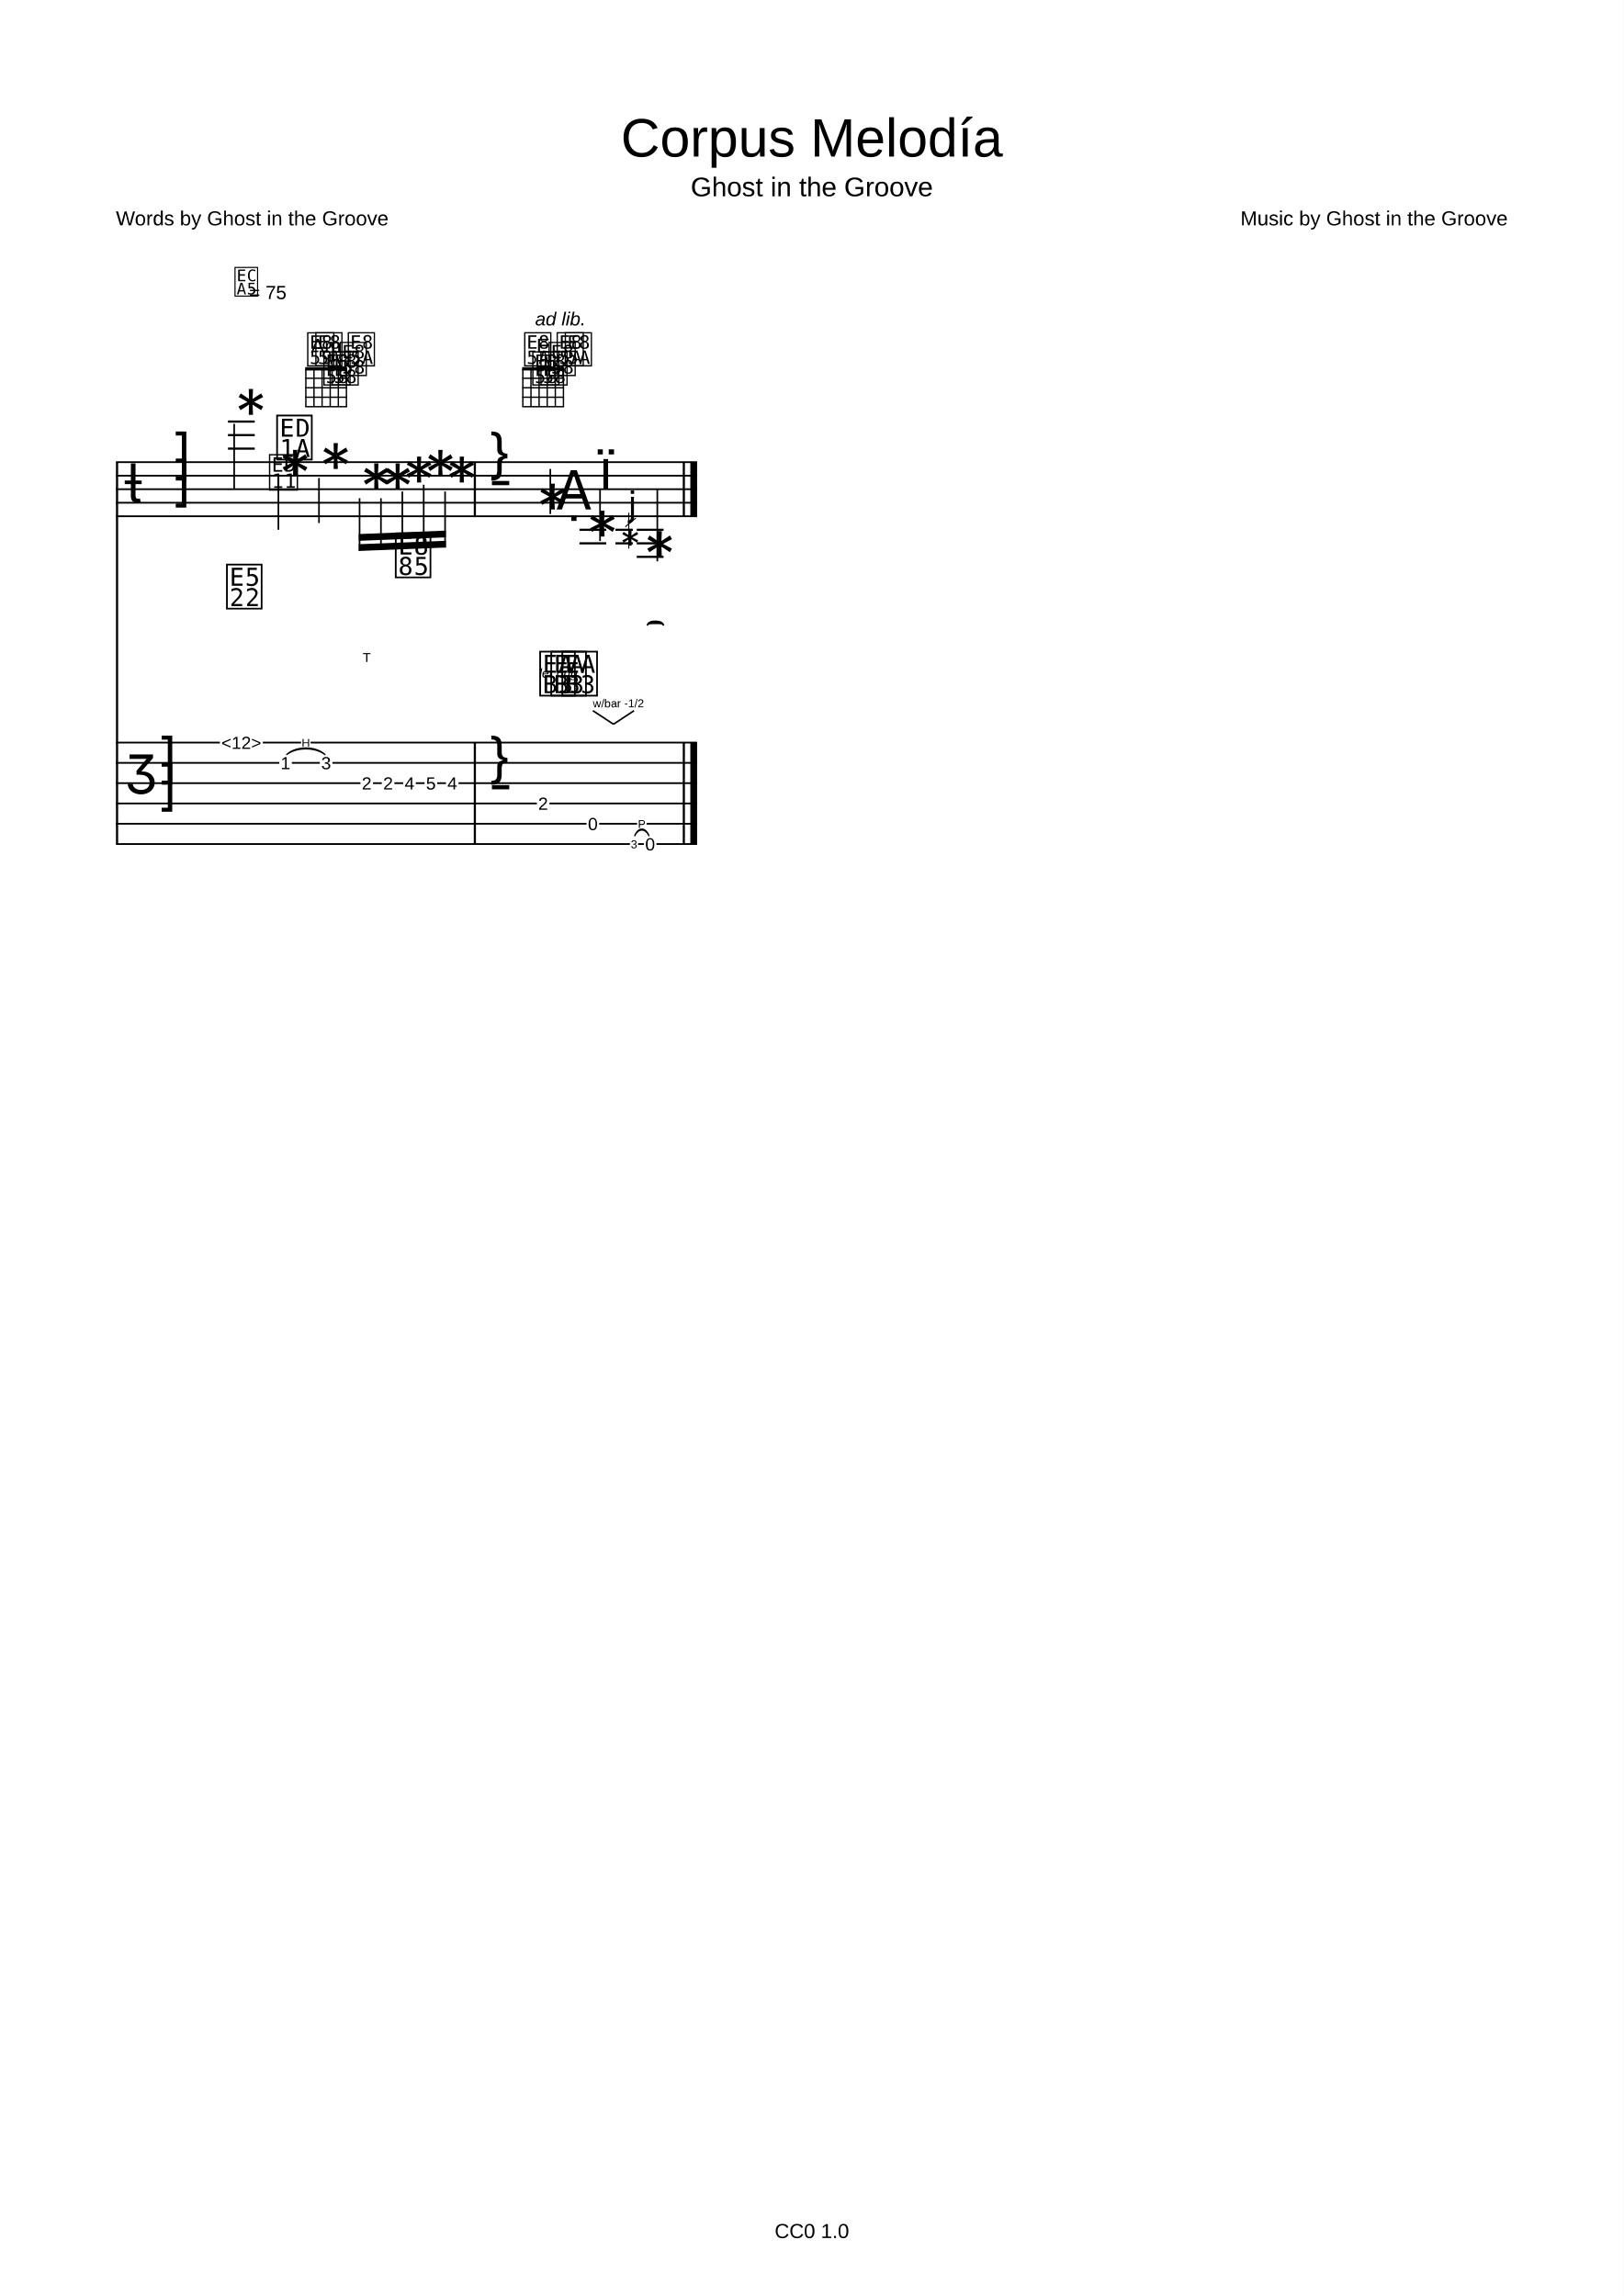
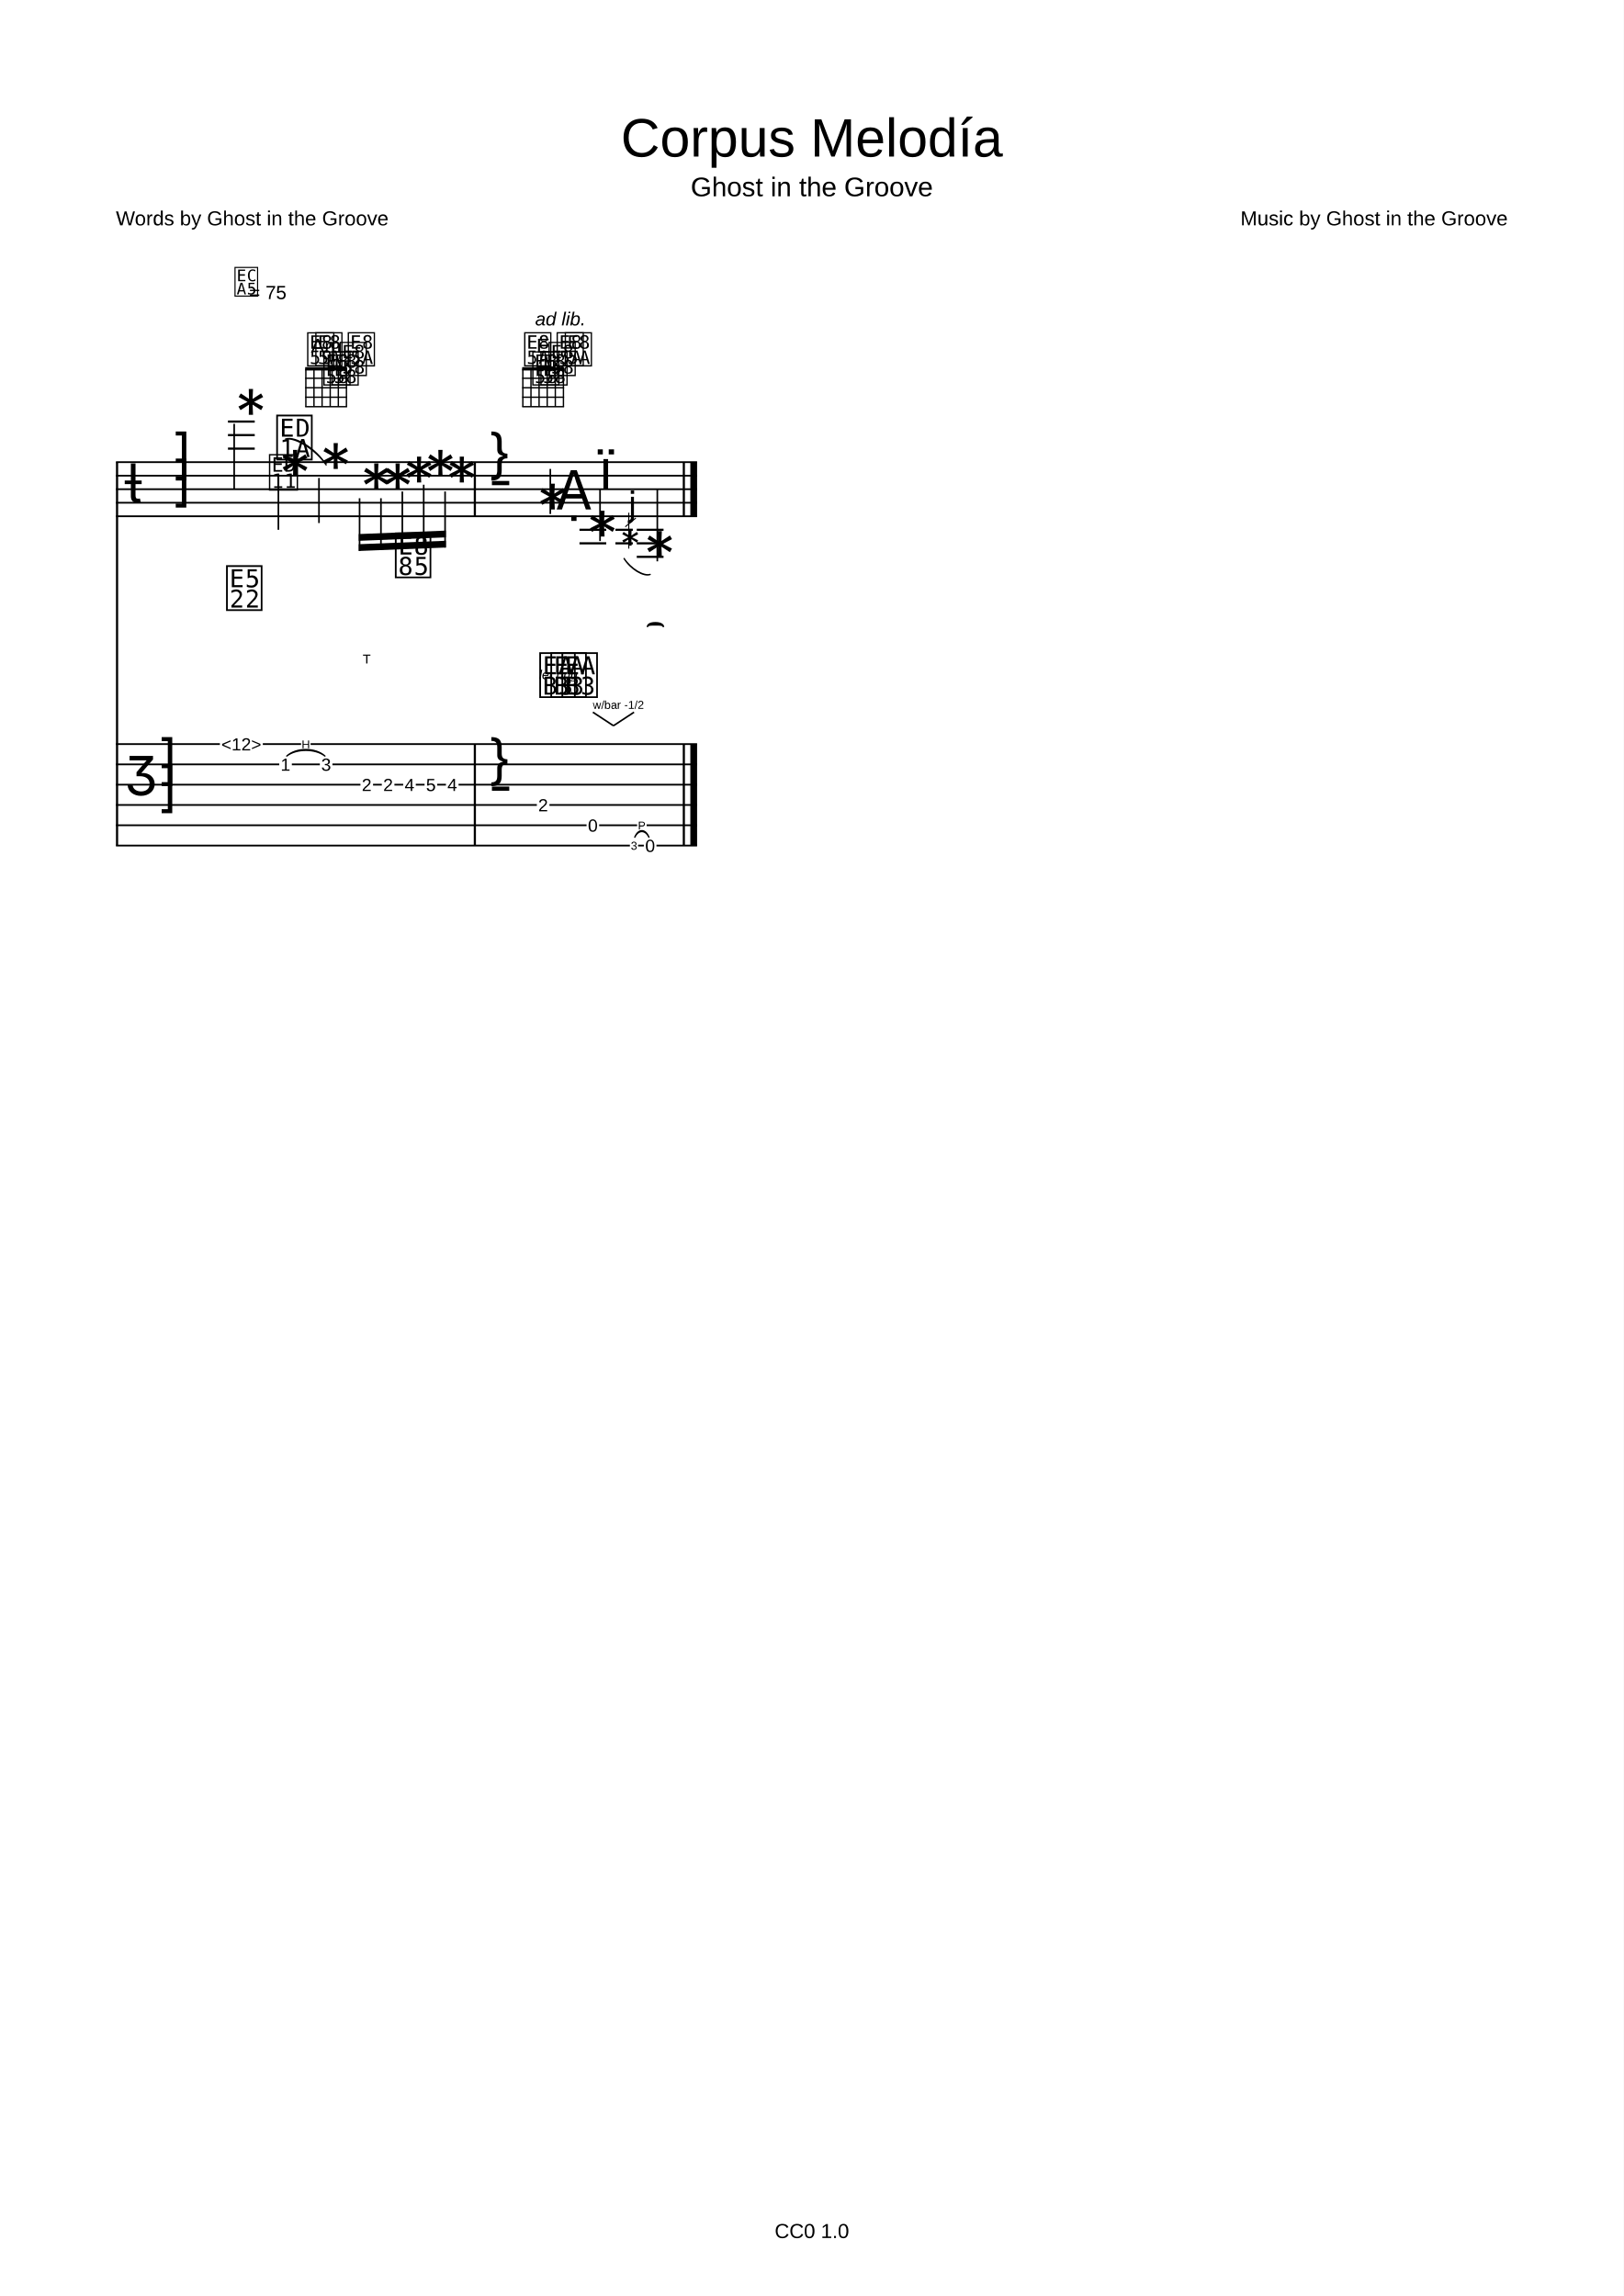
<svg xmlns="http://www.w3.org/2000/svg" width="1200" height="1697.143" viewBox="0 0 120 169.714">
  <style>@font-face{font-family:"Bravura";src:url("Bravura.otf")}text{font-family:"Bravura";font-size:4px}text.t{font-family:Arial,Helvetica,sans-serif}</style>
  <rect x="0" y="0" width="120" height="169.714" fill="white" />
  <g fill="black" stroke="black">
    <line class="staffLine" x1="8.571" y1="34.161" x2="51.519" y2="34.161" stroke-width="0.13" />
    <line class="staffLine" x1="8.571" y1="35.161" x2="51.519" y2="35.161" stroke-width="0.13" />
    <line class="staffLine" x1="8.571" y1="36.161" x2="51.519" y2="36.161" stroke-width="0.13" />
    <line class="staffLine" x1="8.571" y1="37.161" x2="51.519" y2="37.161" stroke-width="0.13" />
    <line class="staffLine" x1="8.571" y1="38.161" x2="51.519" y2="38.161" stroke-width="0.13" />
    <line class="ledgerLine" x1="16.847" y1="33.161" x2="18.827" y2="33.161" stroke-width="0.16" />
    <line class="ledgerLine" x1="16.847" y1="32.161" x2="18.827" y2="32.161" stroke-width="0.16" />
    <line class="ledgerLine" x1="16.847" y1="31.161" x2="18.827" y2="31.161" stroke-width="0.16" />
    <line class="stem" x1="17.307" y1="31.329" x2="17.307" y2="36.161" stroke-width="0.12" />
    <line class="stem" x1="20.574" y1="35.829" x2="20.574" y2="39.161" stroke-width="0.12" />
    <line class="stem" x1="23.574" y1="35.329" x2="23.574" y2="38.661" stroke-width="0.12" />
    <line class="stem" x1="26.574" y1="36.829" x2="26.574" y2="40.724" stroke-width="0.12" />
    <line class="stem" x1="28.154" y1="36.829" x2="28.154" y2="40.661" stroke-width="0.12" />
    <line class="stem" x1="29.734" y1="36.329" x2="29.734" y2="40.599" stroke-width="0.12" />
    <line class="stem" x1="31.314" y1="35.829" x2="31.314" y2="40.536" stroke-width="0.12" />
    <line class="stem" x1="32.894" y1="36.329" x2="32.894" y2="40.474" stroke-width="0.12" />
    <line class="barline" x1="35.094" y1="34.161" x2="35.094" y2="38.161" stroke-width="0.16" />
    <line class="stem" x1="40.671" y1="37.993" x2="40.671" y2="34.661" stroke-width="0.12" />
    <line class="ledgerLine" x1="42.826" y1="39.161" x2="44.806" y2="39.161" stroke-width="0.16" />
    <line class="ledgerLine" x1="42.826" y1="40.161" x2="44.806" y2="40.161" stroke-width="0.16" />
    <line class="stem" x1="44.346" y1="39.993" x2="44.346" y2="36.161" stroke-width="0.12" />
    <line class="ledgerLine" x1="47.059" y1="39.161" x2="49.039" y2="39.161" stroke-width="0.16" />
    <line class="ledgerLine" x1="47.059" y1="40.161" x2="49.039" y2="40.161" stroke-width="0.16" />
    <line class="ledgerLine" x1="47.059" y1="41.161" x2="49.039" y2="41.161" stroke-width="0.16" />
    <line class="stem" x1="48.579" y1="41.493" x2="48.579" y2="36.161" stroke-width="0.12" />
    <line class="ledgerLine" x1="45.482" y1="39.161" x2="46.769" y2="39.161" stroke-width="0.16" />
    <line class="ledgerLine" x1="45.482" y1="40.161" x2="46.769" y2="40.161" stroke-width="0.16" />
    <line class="stem" x1="46.47" y1="40.552" x2="46.47" y2="37.899" stroke-width="0.078" />
    <line class="flag" x1="46.21" y1="38.939" x2="46.99" y2="38.289" stroke-width="0.078" />
    <line class="barline" x1="50.539" y1="34.161" x2="50.539" y2="38.161" stroke-width="0.16" />
    <line class="barline" x1="51.269" y1="34.161" x2="51.269" y2="38.161" stroke-width="0.5" />
    <line class="chord" x1="25.604" y1="27.261" x2="25.604" y2="30.061" stroke-width="0.1" />
    <line class="chord" x1="25.004" y1="27.261" x2="25.004" y2="30.061" stroke-width="0.1" />
    <line class="chord" x1="24.404" y1="27.261" x2="24.404" y2="30.061" stroke-width="0.1" />
    <line class="chord" x1="23.804" y1="27.261" x2="23.804" y2="30.061" stroke-width="0.1" />
    <line class="chord" x1="23.204" y1="27.261" x2="23.204" y2="30.061" stroke-width="0.1" />
    <line class="chord" x1="22.604" y1="27.261" x2="22.604" y2="30.061" stroke-width="0.1" />
    <line class="chord" x1="22.554" y1="27.261" x2="25.654" y2="27.261" stroke-width="0.25" />
    <line class="chord" x1="22.554" y1="27.961" x2="25.654" y2="27.961" stroke-width="0.1" />
    <line class="chord" x1="22.554" y1="28.661" x2="25.654" y2="28.661" stroke-width="0.1" />
    <line class="chord" x1="22.554" y1="29.361" x2="25.654" y2="29.361" stroke-width="0.1" />
    <line class="chord" x1="22.554" y1="30.061" x2="25.654" y2="30.061" stroke-width="0.1" />
    <line class="chord" x1="41.641" y1="27.261" x2="41.641" y2="30.061" stroke-width="0.1" />
    <line class="chord" x1="41.041" y1="27.261" x2="41.041" y2="30.061" stroke-width="0.1" />
    <line class="chord" x1="40.441" y1="27.261" x2="40.441" y2="30.061" stroke-width="0.1" />
    <line class="chord" x1="39.841" y1="27.261" x2="39.841" y2="30.061" stroke-width="0.1" />
    <line class="chord" x1="39.241" y1="27.261" x2="39.241" y2="30.061" stroke-width="0.1" />
    <line class="chord" x1="38.641" y1="27.261" x2="38.641" y2="30.061" stroke-width="0.1" />
    <line class="chord" x1="38.591" y1="27.261" x2="41.691" y2="27.261" stroke-width="0.25" />
    <line class="chord" x1="38.591" y1="27.961" x2="41.691" y2="27.961" stroke-width="0.1" />
    <line class="chord" x1="38.591" y1="28.661" x2="41.691" y2="28.661" stroke-width="0.1" />
    <line class="chord" x1="38.591" y1="29.361" x2="41.691" y2="29.361" stroke-width="0.1" />
    <line class="chord" x1="38.591" y1="30.061" x2="41.691" y2="30.061" stroke-width="0.1" />
-     <line class="staffLine" x1="8.571" y1="54.889" x2="51.519" y2="54.889" stroke-width="0.13" />
-     <line class="staffLine" x1="8.571" y1="56.389" x2="51.519" y2="56.389" stroke-width="0.13" />
-     <line class="staffLine" x1="8.571" y1="57.889" x2="51.519" y2="57.889" stroke-width="0.13" />
-     <line class="staffLine" x1="8.571" y1="59.389" x2="51.519" y2="59.389" stroke-width="0.13" />
-     <line class="staffLine" x1="8.571" y1="60.889" x2="51.519" y2="60.889" stroke-width="0.13" />
-     <line class="staffLine" x1="8.571" y1="62.389" x2="51.519" y2="62.389" stroke-width="0.13" />
-     <line class="barline" x1="35.094" y1="54.889" x2="35.094" y2="62.389" stroke-width="0.16" />
-     <line class="barline" x1="50.539" y1="54.889" x2="50.539" y2="62.389" stroke-width="0.16" />
-     <line class="barline" x1="51.269" y1="54.889" x2="51.269" y2="62.389" stroke-width="0.5" />
-     <line class="bend" x1="43.816" y1="52.532" x2="45.337" y2="53.532" stroke-width="0.12" />
-     <line class="bend" x1="45.337" y1="53.532" x2="46.859" y2="52.532" stroke-width="0.12" />
-     <line class="barline" x1="8.651" y1="34.161" x2="8.651" y2="62.389" stroke-width="0.16" />
+     <line class="staffLine" x1="8.571" y1="55.001" x2="51.519" y2="55.001" stroke-width="0.13" />
+     <line class="staffLine" x1="8.571" y1="56.501" x2="51.519" y2="56.501" stroke-width="0.13" />
+     <line class="staffLine" x1="8.571" y1="58.001" x2="51.519" y2="58.001" stroke-width="0.13" />
+     <line class="staffLine" x1="8.571" y1="59.501" x2="51.519" y2="59.501" stroke-width="0.13" />
+     <line class="staffLine" x1="8.571" y1="61.001" x2="51.519" y2="61.001" stroke-width="0.13" />
+     <line class="staffLine" x1="8.571" y1="62.501" x2="51.519" y2="62.501" stroke-width="0.13" />
+     <line class="barline" x1="35.094" y1="55.001" x2="35.094" y2="62.501" stroke-width="0.16" />
+     <line class="barline" x1="50.539" y1="55.001" x2="50.539" y2="62.501" stroke-width="0.16" />
+     <line class="barline" x1="51.269" y1="55.001" x2="51.269" y2="62.501" stroke-width="0.5" />
+     <line class="bend" x1="43.816" y1="52.644" x2="45.337" y2="53.644" stroke-width="0.12" />
+     <line class="bend" x1="45.337" y1="53.644" x2="46.859" y2="52.644" stroke-width="0.12" />
+     <line class="barline" x1="8.651" y1="34.161" x2="8.651" y2="62.501" stroke-width="0.16" />
    <polygon class="beam" stroke="none" points="26.514,40.226 32.954,39.971 32.954,40.471 26.514,40.726" />
    <polygon class="beam" stroke="none" points="26.514,39.476 32.954,39.221 32.954,39.721 26.514,39.976" />
    <text class="clef" x="9.171" y="37.161" stroke="none"></text>
    <text class="timeSignature" x="12.755" y="35.161" stroke="none"></text>
    <text class="timeSignature" x="12.755" y="37.161" stroke="none"></text>
    <text class="notehead" x="17.247" y="31.161" stroke="none"></text>
    <text class="notehead" x="20.514" y="35.661" stroke="none"></text>
    <text class="fingering" x="19.775" y="36.068" style="font-size:3.2px" stroke="none"></text>
    <text class="notehead" x="23.514" y="35.161" stroke="none"></text>
    <text class="notehead" x="26.514" y="36.661" stroke="none"></text>
    <text class="notehead" x="28.094" y="36.661" stroke="none"></text>
    <text class="notehead" x="29.674" y="36.161" stroke="none"></text>
    <text class="notehead" x="31.254" y="35.661" stroke="none"></text>
    <text class="notehead" x="32.834" y="36.161" stroke="none"></text>
    <text class="tuplet" x="29.06" y="42.491" stroke="none"></text>
    <text class="fingering" x="20.29" y="33.78" stroke="none"></text>
    <text class="timeSignature" x="36.078" y="35.161" stroke="none"></text>
    <text class="timeSignature" x="36.074" y="37.161" stroke="none"></text>
    <text class="notehead" x="39.551" y="38.161" stroke="none"></text>
    <text class="dot" x="41.031" y="37.661" stroke="none"></text>
    <text class="notehead" x="43.226" y="40.161" stroke="none"></text>
    <text class="flag" x="44.286" y="36.121" stroke="none"></text>
    <text class="notehead" x="47.459" y="41.661" stroke="none"></text>
    <text class="notehead" x="45.742" y="40.661" style="font-size:2.6px" stroke="none"></text>
    <text class="flag" x="46.431" y="38.143" style="font-size:2.6px" stroke="none"></text>
    <text class="chord" x="25.602" y="26.898" style="font-size:3px" stroke="none"></text>
    <text class="chord" x="25.002" y="27.613" style="font-size:3px" stroke="none"></text>
    <text class="chord" x="24.402" y="28.313" style="font-size:3px" stroke="none"></text>
    <text class="chord" x="23.802" y="28.313" style="font-size:3px" stroke="none"></text>
    <text class="chord" x="23.202" y="26.898" style="font-size:3px" stroke="none"></text>
    <text class="chord" x="22.602" y="26.901" style="font-size:3px" stroke="none"></text>
    <text class="chord" x="41.64" y="26.898" style="font-size:3px" stroke="none"></text>
    <text class="chord" x="41.04" y="26.898" style="font-size:3px" stroke="none"></text>
    <text class="chord" x="40.44" y="27.613" style="font-size:3px" stroke="none"></text>
    <text class="chord" x="39.84" y="28.313" style="font-size:3px" stroke="none"></text>
    <text class="chord" x="39.24" y="28.313" style="font-size:3px" stroke="none"></text>
    <text class="chord" x="38.64" y="26.898" style="font-size:3px" stroke="none"></text>
-     <text class="dynamic" x="16.581" y="44.799" stroke="none"></text>
-     <text class="clef" x="9.183" y="58.671" stroke="none"></text>
-     <text class="timeSignature" x="11.715" y="57.639" stroke="none"></text>
-     <text class="timeSignature" x="11.715" y="59.639" stroke="none"></text>
-     <text class="timeSignature" x="36.078" y="57.639" stroke="none"></text>
-     <text class="timeSignature" x="36.074" y="59.639" stroke="none"></text>
-     <text class="vibrato" x="39.731" y="51.232" stroke="none"></text>
-     <text class="vibrato" x="40.551" y="51.232" stroke="none"></text>
-     <text class="vibrato" x="41.371" y="51.232" stroke="none"></text>
-     <text class="technique" x="47.73" y="47.882" style="font-size:2.8px" stroke="none"></text>
+     <text class="dynamic" x="16.581" y="44.91" stroke="none"></text>
+     <text class="clef" x="9.183" y="58.783" stroke="none"></text>
+     <text class="timeSignature" x="11.715" y="57.751" stroke="none"></text>
+     <text class="timeSignature" x="11.715" y="59.751" stroke="none"></text>
+     <text class="timeSignature" x="36.078" y="57.751" stroke="none"></text>
+     <text class="timeSignature" x="36.074" y="59.751" stroke="none"></text>
+     <text class="vibrato" x="39.731" y="51.344" stroke="none"></text>
+     <text class="vibrato" x="40.551" y="51.344" stroke="none"></text>
+     <text class="vibrato" x="41.371" y="51.344" stroke="none"></text>
+     <text class="technique" x="47.73" y="47.994" style="font-size:2.8px" stroke="none"></text>
    <text class="tempo" x="17.247" y="21.76" style="font-size:2.6px" stroke="none"></text>
    <text class="t credit" x="60" y="11.571" style="font-size:4px" text-anchor="middle" stroke="none">Corpus Melodía</text>
    <text class="t credit" x="60" y="14.511" style="font-size:2px" text-anchor="middle" stroke="none">Ghost in the Groove</text>
    <text class="t credit" x="8.571" y="16.656" style="font-size:1.5px" text-anchor="start" stroke="none">Words by Ghost in the Groove</text>
    <text class="t credit" x="111.429" y="16.656" style="font-size:1.5px" text-anchor="end" stroke="none">Music by Ghost in the Groove</text>
    <text class="t chord" x="24.104" y="26.073" style="font-size:1.5px" text-anchor="middle" stroke="none">Am</text>
    <text class="t chord" x="40.141" y="26.073" style="font-size:1.5px" text-anchor="middle" stroke="none">E</text>
    <text class="t beatText" x="39.551" y="24.054" style="font-size:1.4px;font-style:italic" text-anchor="start" stroke="none">ad lib.</text>
-     <rect class="knockout" x="16.251" y="54.317" width="3.172" height="1.144" fill="white" stroke="none" />
-     <text class="t fretNumber" x="17.837" y="55.357" style="font-size:1.3px" text-anchor="middle" stroke="none">&lt;12&gt;</text>
-     <rect class="knockout" x="20.638" y="55.817" width="0.931" height="1.144" fill="white" stroke="none" />
-     <text class="t fretNumber" x="21.104" y="56.857" style="font-size:1.3px" text-anchor="middle" stroke="none">1</text>
-     <rect class="knockout" x="23.638" y="55.817" width="0.931" height="1.144" fill="white" stroke="none" />
-     <text class="t fretNumber" x="24.104" y="56.857" style="font-size:1.3px" text-anchor="middle" stroke="none">3</text>
-     <rect class="knockout" x="22.252" y="54.521" width="0.703" height="0.748" fill="white" stroke="none" />
-     <text class="t technique" x="22.604" y="55.201" style="font-size:0.85px" text-anchor="middle" stroke="none">H</text>
-     <rect class="knockout" x="26.638" y="57.317" width="0.931" height="1.144" fill="white" stroke="none" />
-     <text class="t fretNumber" x="27.104" y="58.357" style="font-size:1.3px" text-anchor="middle" stroke="none">2</text>
-     <rect class="knockout" x="28.218" y="57.317" width="0.931" height="1.144" fill="white" stroke="none" />
-     <text class="t fretNumber" x="28.684" y="58.357" style="font-size:1.3px" text-anchor="middle" stroke="none">2</text>
-     <rect class="knockout" x="29.798" y="57.317" width="0.931" height="1.144" fill="white" stroke="none" />
-     <text class="t fretNumber" x="30.264" y="58.357" style="font-size:1.3px" text-anchor="middle" stroke="none">4</text>
-     <rect class="knockout" x="31.378" y="57.317" width="0.931" height="1.144" fill="white" stroke="none" />
-     <text class="t fretNumber" x="31.844" y="58.357" style="font-size:1.3px" text-anchor="middle" stroke="none">5</text>
-     <rect class="knockout" x="32.958" y="57.317" width="0.931" height="1.144" fill="white" stroke="none" />
-     <text class="t fretNumber" x="33.424" y="58.357" style="font-size:1.3px" text-anchor="middle" stroke="none">4</text>
-     <rect class="knockout" x="39.676" y="58.817" width="0.931" height="1.144" fill="white" stroke="none" />
-     <text class="t fretNumber" x="40.141" y="59.857" style="font-size:1.3px" text-anchor="middle" stroke="none">2</text>
-     <rect class="knockout" x="43.35" y="60.317" width="0.931" height="1.144" fill="white" stroke="none" />
-     <text class="t fretNumber" x="43.816" y="61.357" style="font-size:1.3px" text-anchor="middle" stroke="none">0</text>
-     <rect class="knockout" x="46.552" y="62.018" width="0.605" height="0.744" fill="white" stroke="none" />
-     <text class="t fretNumber" x="46.855" y="62.694" style="font-size:0.845px" text-anchor="middle" stroke="none">3</text>
-     <rect class="knockout" x="47.584" y="61.817" width="0.931" height="1.144" fill="white" stroke="none" />
-     <text class="t fretNumber" x="48.049" y="62.857" style="font-size:1.3px" text-anchor="middle" stroke="none">0</text>
-     <rect class="knockout" x="47.085" y="60.521" width="0.703" height="0.748" fill="white" stroke="none" />
-     <text class="t technique" x="47.436" y="61.201" style="font-size:0.85px" text-anchor="middle" stroke="none">P</text>
-     <text class="t bend" x="43.816" y="52.282" style="font-size:0.85px" text-anchor="start" stroke="none">w/bar -1/2</text>
-     <text class="t technique" x="39.841" y="50.082" style="font-size:0.95px;font-style:italic" text-anchor="start" stroke="none">let ring</text>
-     <text class="t technique" x="27.104" y="48.932" style="font-size:0.95px" text-anchor="middle" stroke="none">T</text>
+     <rect class="knockout" x="16.251" y="54.429" width="3.172" height="1.144" fill="white" stroke="none" />
+     <text class="t fretNumber" x="17.837" y="55.469" style="font-size:1.3px" text-anchor="middle" stroke="none">&lt;12&gt;</text>
+     <rect class="knockout" x="20.638" y="55.929" width="0.931" height="1.144" fill="white" stroke="none" />
+     <text class="t fretNumber" x="21.104" y="56.969" style="font-size:1.3px" text-anchor="middle" stroke="none">1</text>
+     <rect class="knockout" x="23.638" y="55.929" width="0.931" height="1.144" fill="white" stroke="none" />
+     <text class="t fretNumber" x="24.104" y="56.969" style="font-size:1.3px" text-anchor="middle" stroke="none">3</text>
+     <rect class="knockout" x="22.252" y="54.633" width="0.703" height="0.748" fill="white" stroke="none" />
+     <text class="t technique" x="22.604" y="55.313" style="font-size:0.85px" text-anchor="middle" stroke="none">H</text>
+     <rect class="knockout" x="26.638" y="57.429" width="0.931" height="1.144" fill="white" stroke="none" />
+     <text class="t fretNumber" x="27.104" y="58.469" style="font-size:1.3px" text-anchor="middle" stroke="none">2</text>
+     <rect class="knockout" x="28.218" y="57.429" width="0.931" height="1.144" fill="white" stroke="none" />
+     <text class="t fretNumber" x="28.684" y="58.469" style="font-size:1.3px" text-anchor="middle" stroke="none">2</text>
+     <rect class="knockout" x="29.798" y="57.429" width="0.931" height="1.144" fill="white" stroke="none" />
+     <text class="t fretNumber" x="30.264" y="58.469" style="font-size:1.3px" text-anchor="middle" stroke="none">4</text>
+     <rect class="knockout" x="31.378" y="57.429" width="0.931" height="1.144" fill="white" stroke="none" />
+     <text class="t fretNumber" x="31.844" y="58.469" style="font-size:1.3px" text-anchor="middle" stroke="none">5</text>
+     <rect class="knockout" x="32.958" y="57.429" width="0.931" height="1.144" fill="white" stroke="none" />
+     <text class="t fretNumber" x="33.424" y="58.469" style="font-size:1.3px" text-anchor="middle" stroke="none">4</text>
+     <rect class="knockout" x="39.676" y="58.929" width="0.931" height="1.144" fill="white" stroke="none" />
+     <text class="t fretNumber" x="40.141" y="59.969" style="font-size:1.3px" text-anchor="middle" stroke="none">2</text>
+     <rect class="knockout" x="43.35" y="60.429" width="0.931" height="1.144" fill="white" stroke="none" />
+     <text class="t fretNumber" x="43.816" y="61.469" style="font-size:1.3px" text-anchor="middle" stroke="none">0</text>
+     <rect class="knockout" x="46.552" y="62.129" width="0.605" height="0.744" fill="white" stroke="none" />
+     <text class="t fretNumber" x="46.855" y="62.805" style="font-size:0.845px" text-anchor="middle" stroke="none">3</text>
+     <rect class="knockout" x="47.584" y="61.929" width="0.931" height="1.144" fill="white" stroke="none" />
+     <text class="t fretNumber" x="48.049" y="62.969" style="font-size:1.3px" text-anchor="middle" stroke="none">0</text>
+     <rect class="knockout" x="47.085" y="60.633" width="0.703" height="0.748" fill="white" stroke="none" />
+     <text class="t technique" x="47.436" y="61.313" style="font-size:0.85px" text-anchor="middle" stroke="none">P</text>
+     <text class="t bend" x="43.816" y="52.394" style="font-size:0.85px" text-anchor="start" stroke="none">w/bar -1/2</text>
+     <text class="t technique" x="39.841" y="50.194" style="font-size:0.95px;font-style:italic" text-anchor="start" stroke="none">let ring</text>
+     <text class="t technique" x="27.104" y="49.044" style="font-size:0.95px" text-anchor="middle" stroke="none">T</text>
    <text class="t tempo" x="18.411" y="22.11" style="font-size:1.4px" text-anchor="start" stroke="none">= 75</text>
    <text class="t credit" x="60" y="165.429" style="font-size:1.5px" text-anchor="middle" stroke="none">CC0 1.0</text>
-     <path class="slur" stroke-width="0.1" stroke-linejoin="round" d="M21.194,55.771 C21.899,55.131 23.309,55.131 24.013,55.771 C23.309,55.211 21.899,55.211 21.194,55.771Z" />
-     <path class="slur" stroke-width="0.1" stroke-linejoin="round" d="M46.914,61.771 C47.175,61.131 47.698,61.131 47.959,61.771 C47.698,61.211 47.175,61.211 46.914,61.771Z" />
+     <path class="slur" stroke-width="0.1" stroke-linejoin="round" d="M21.104,32.452 C21.854,32.223 23.354,33.177 24.104,34.361 C23.354,33.257 21.854,32.303 21.104,32.452Z" />
+     <path class="slur" stroke-width="0.1" stroke-linejoin="round" d="M46.125,41.286 C46.606,42.032 47.568,42.62 48.049,42.461 C47.568,42.648 46.606,42.061 46.125,41.286Z" />
+     <path class="slur" stroke-width="0.1" stroke-linejoin="round" d="M21.194,55.883 C21.899,55.243 23.309,55.243 24.013,55.883 C23.309,55.323 21.899,55.323 21.194,55.883Z" />
+     <path class="slur" stroke-width="0.1" stroke-linejoin="round" d="M46.914,61.883 C47.175,61.243 47.698,61.243 47.959,61.883 C47.698,61.323 47.175,61.323 46.914,61.883Z" />
  </g>
</svg>
